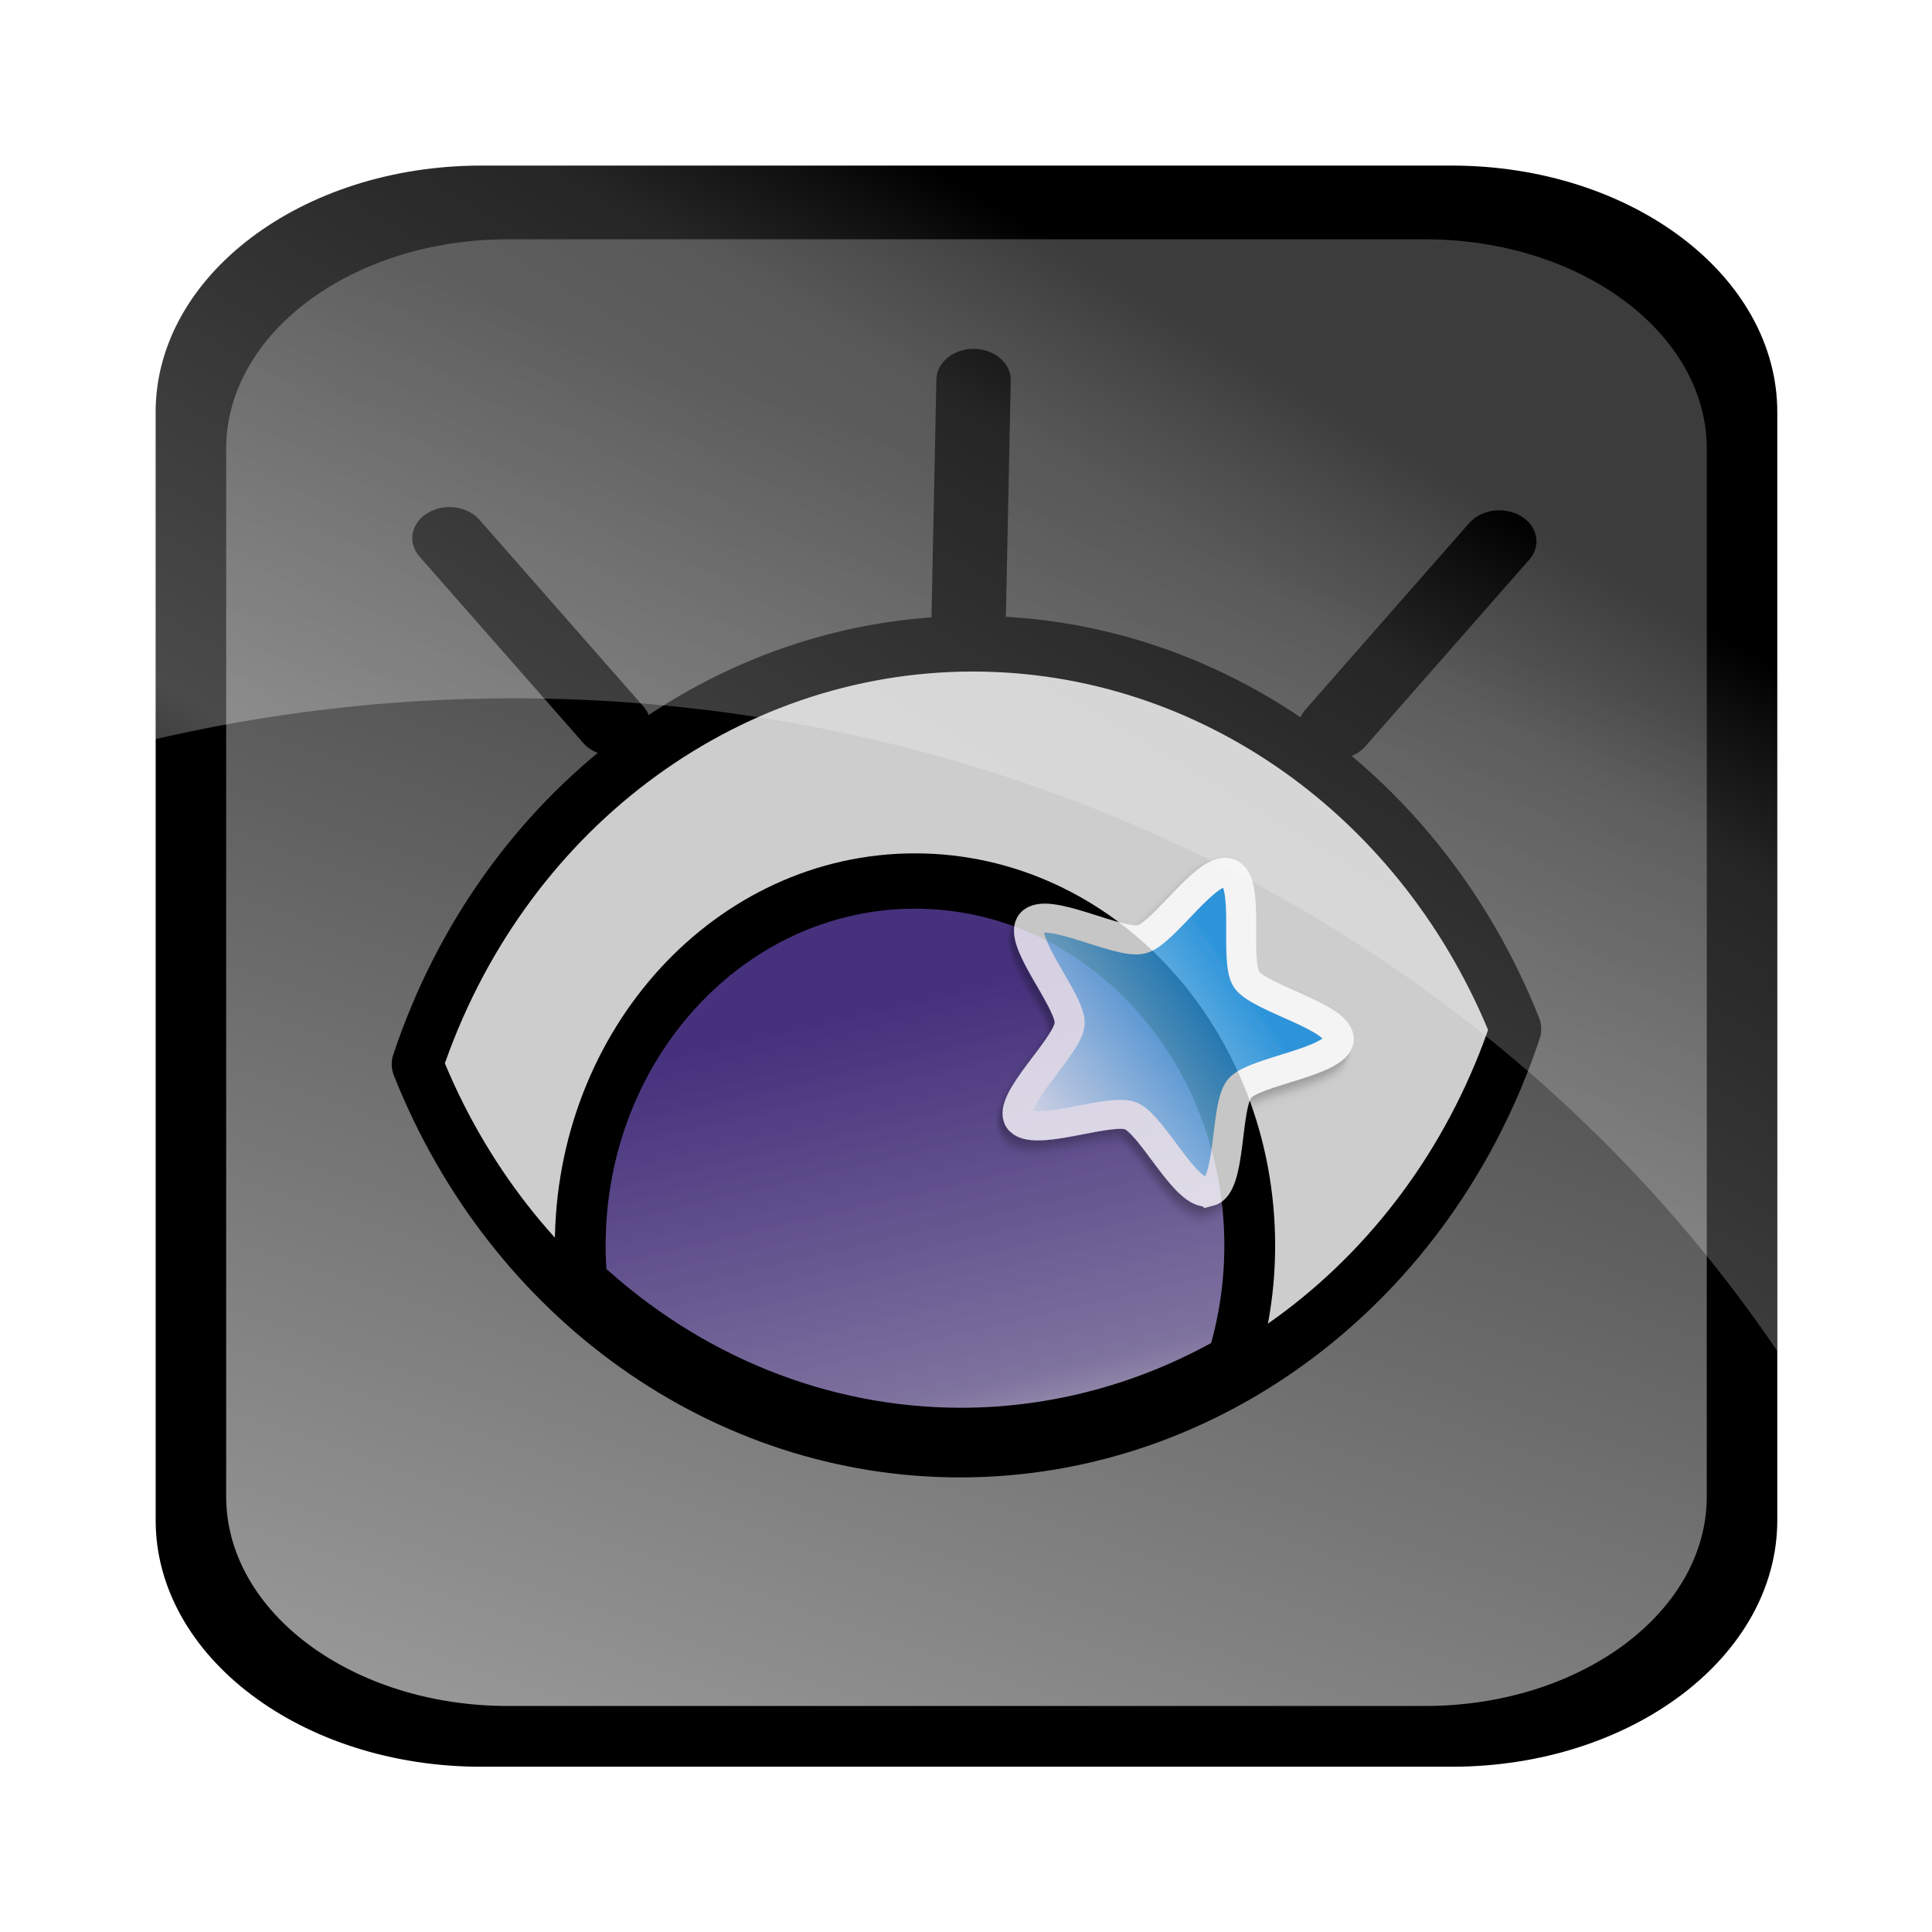
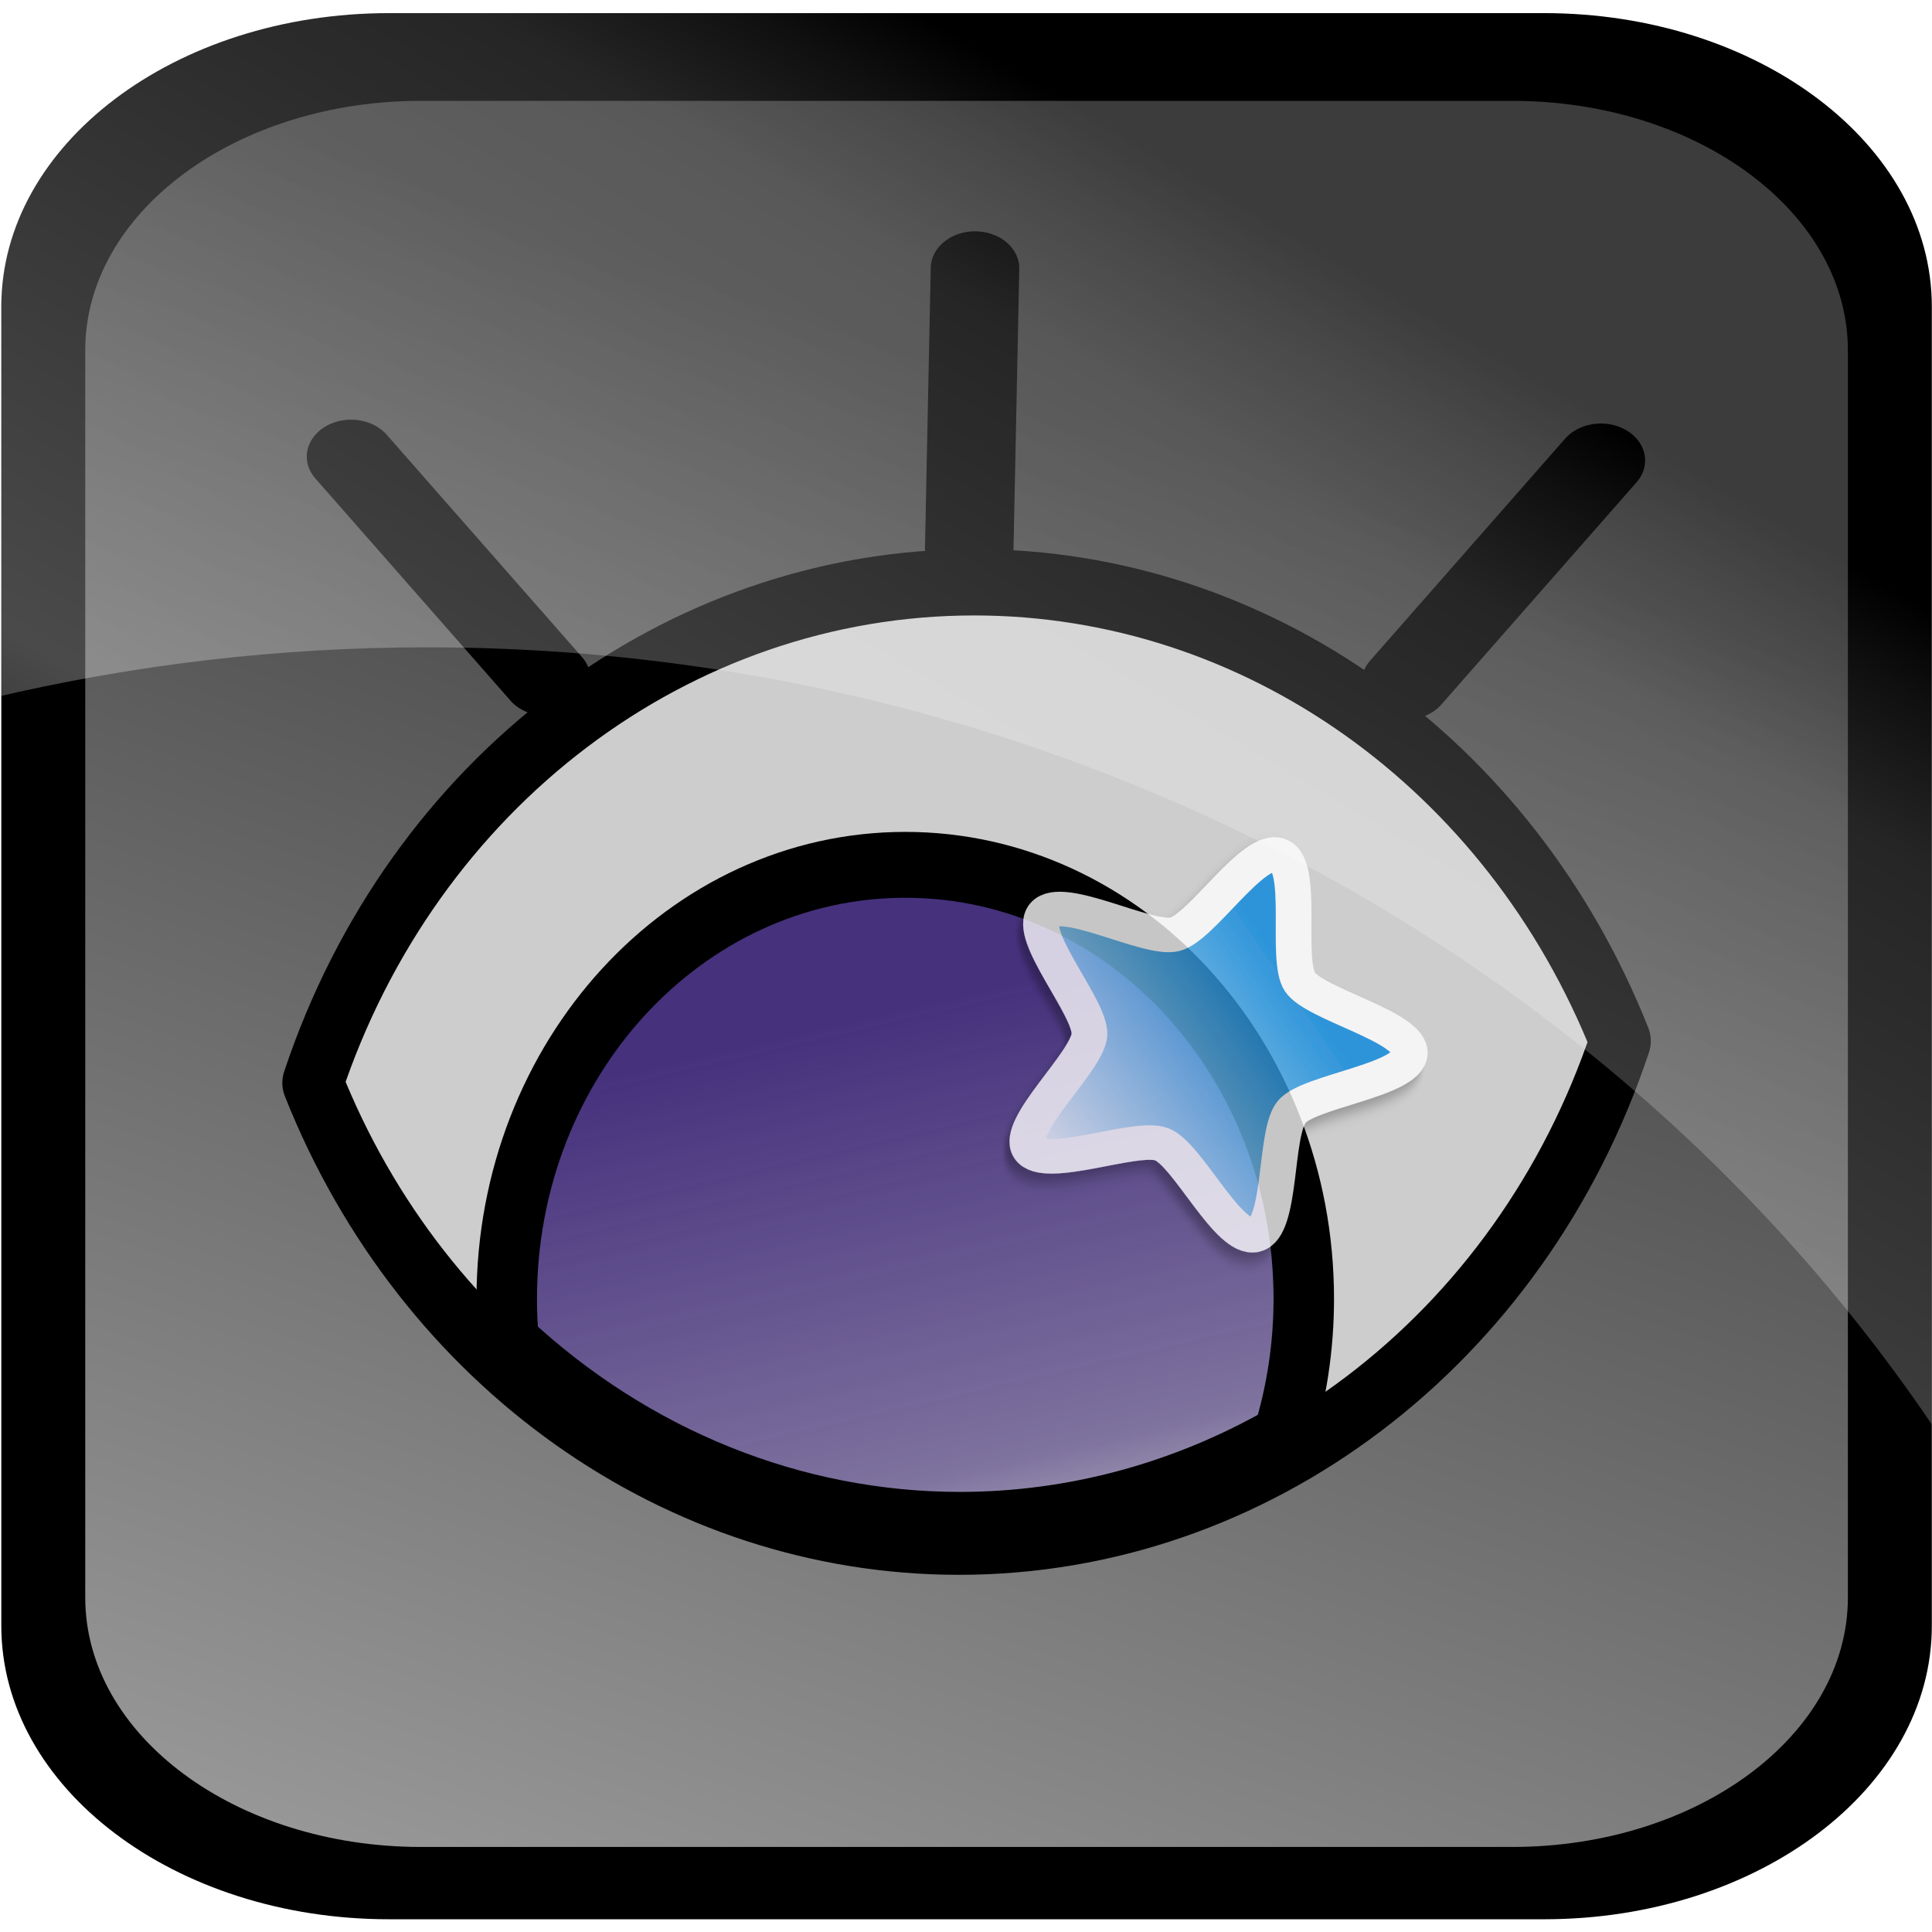
<svg xmlns="http://www.w3.org/2000/svg" xmlns:xlink="http://www.w3.org/1999/xlink" width="1024" height="1024" viewBox="0 0 1024 1024">
  <rect x="0" y="0" width="1024" height="1024" fill="#ffffff" />
-   <g transform="translate(7.1674,56.9183) scale(1.326571)">
+   <g transform="translate(-88.9912,-29.7639) scale(1.579251)">
    <defs id="defs23">
      <linearGradient id="linearGradient48">
        <stop style="stop-color:#989898;stop-opacity:0.059;" offset="0" id="stop48" />
        <stop style="stop-color:#ffffff;stop-opacity:0.588;" offset="0.375" id="stop50" />
        <stop style="stop-color:#ffffff;stop-opacity:0.294;" offset="0.859" id="stop52" />
        <stop style="stop-color:#ffffff;stop-opacity:0.122;" offset="0.947" id="stop53" />
        <stop style="stop-color:#ffffff;stop-opacity:0;" offset="1" id="stop49" />
      </linearGradient>
      <linearGradient id="linearGradient35">
        <stop style="stop-color:#46317d;stop-opacity:1;" offset="0.304" id="stop35" />
        <stop style="stop-color:#46317d;stop-opacity:0.584;" offset="0.801" id="stop37" />
        <stop style="stop-color:#46317d;stop-opacity:0;" offset="1" id="stop36" />
      </linearGradient>
      <linearGradient id="docGrad" x1="447.231" y1="122.225" x2="447.231" y2="559.663" gradientTransform="matrix(1.151374,0,0,1.24981,-104.1968,-19.50338)" gradientUnits="userSpaceOnUse">
        <stop offset="0%" stop-color="#ffffff" id="stop1" />
        <stop offset="100%" stop-color="#e6ecf3" id="stop2" />
      </linearGradient>
      <linearGradient id="foldGrad" x1="825.13" y1="141.354" x2="780.025" y2="195.612" gradientUnits="userSpaceOnUse" gradientTransform="matrix(2.186504,0,0,1.489656,-1106.193,-61.10866)">
        <stop offset="0%" stop-color="#aab3bf" id="stop3" />
        <stop offset="100%" stop-color="#cdd4dd" id="stop4" />
      </linearGradient>
      <linearGradient id="headerGrad" x1="226.442" y1="253.522" x2="226.442" y2="429.885" gradientTransform="scale(1.837117,0.5443311)" gradientUnits="userSpaceOnUse">
        <stop offset="0%" stop-color="#5ba0e8" id="stop5" />
        <stop offset="100%" stop-color="#2f7fd1" id="stop6" />
      </linearGradient>
      <linearGradient id="cardGrad" x1="785.241" y1="244.204" x2="785.241" y2="520.899" gradientTransform="scale(1.048086,0.9541199)" gradientUnits="userSpaceOnUse">
        <stop offset="0%" stop-color="#2c3849" id="stop7" />
        <stop offset="100%" stop-color="#0d141d" id="stop8" />
      </linearGradient>
      <linearGradient id="starGrad" x1="901.613" y1="286.682" x2="901.613" y2="376.018" gradientTransform="scale(1.022952,0.9775634)" gradientUnits="userSpaceOnUse">
        <stop offset="0%" stop-color="#0084dd" id="stop9" />
        <stop offset="100%" stop-color="#ffffff" id="stop10" />
      </linearGradient>
      <linearGradient id="arrowGrad" x1="430.744" y1="542.69" x2="419.727" y2="652.349" gradientTransform="matrix(2.181725,0,0,0.864454,-225.754,-129.1755)" gradientUnits="userSpaceOnUse">
        <stop offset="0%" stop-color="#3a8be0" id="stop11" />
        <stop offset="100%" stop-color="#1f6dc0" id="stop12" />
      </linearGradient>
      <linearGradient id="surfaceShine" x1="0" y1="0" x2="0" y2="1">
        <stop offset="0%" stop-color="#ffffff" stop-opacity="0.45" id="stop13" />
        <stop offset="100%" stop-color="#ffffff" stop-opacity="0" id="stop14" />
      </linearGradient>
      <linearGradient id="darkShine" x1="499.901" y1="385.708" x2="499.901" y2="560.431" gradientTransform="scale(1.648327,0.6066758)" gradientUnits="userSpaceOnUse">
        <stop offset="0%" stop-color="#ffffff" stop-opacity="0.18" id="stop15" />
        <stop offset="100%" stop-color="#ffffff" stop-opacity="0" id="stop16" />
      </linearGradient>
      <filter id="dropShadow" x="-0.045" y="-0.036" width="1.1" height="1.089">
        <feGaussianBlur in="SourceAlpha" stdDeviation="6" id="feGaussianBlur16" />
        <feOffset dx="0" dy="8" id="feOffset16" />
        <feComponentTransfer id="feComponentTransfer16">
          <feFuncA type="linear" slope="0.30" id="feFuncA16" />
        </feComponentTransfer>
        <feMerge id="feMerge17">
          <feMergeNode id="feMergeNode16" />
          <feMergeNode in="SourceGraphic" id="feMergeNode17" />
        </feMerge>
      </filter>
      <filter id="arrowShadow" x="-0.077" y="-0.077" width="1.154" height="1.182">
        <feGaussianBlur in="SourceAlpha" stdDeviation="2.305" id="feGaussianBlur17" />
        <feOffset dx="0" dy="5" id="feOffset17" />
        <feComponentTransfer id="feComponentTransfer17">
          <feFuncA type="linear" slope="0.35" id="feFuncA17" />
        </feComponentTransfer>
        <feMerge id="feMerge19">
          <feMergeNode id="feMergeNode18" />
          <feMergeNode in="SourceGraphic" id="feMergeNode19" />
        </feMerge>
      </filter>
      <filter id="starGlow" x="-0.168" y="-0.176" width="1.336" height="1.353">
        <feGaussianBlur in="SourceAlpha" stdDeviation="5" result="blur" id="feGaussianBlur19" />
        <feFlood flood-color="#3a8be0" flood-opacity="0.55" id="feFlood19" />
        <feComposite in2="blur" operator="in" result="glow" id="feComposite19" />
        <feMerge id="feMerge21">
          <feMergeNode in="glow" id="feMergeNode20" />
          <feMergeNode in="SourceGraphic" id="feMergeNode21" />
        </feMerge>
      </filter>
      <filter id="textShadow" x="-0.007" y="-0.054" width="1.014" height="1.143">
        <feGaussianBlur in="SourceAlpha" stdDeviation="2" id="feGaussianBlur21" />
        <feOffset dx="0" dy="3" id="feOffset21" />
        <feComponentTransfer id="feComponentTransfer21">
          <feFuncA type="linear" slope="0.18" id="feFuncA21" />
        </feComponentTransfer>
        <feMerge id="feMerge23">
          <feMergeNode id="feMergeNode22" />
          <feMergeNode in="SourceGraphic" id="feMergeNode23" />
        </feMerge>
      </filter>
      <symbol id="starShape" overflow="visible">
        <path d="m 3.3,-42.5 9.3,15.2 q 3.3,5.5 9.5,6.9 l 17.3,4.1 q 6.3,1.5 2.1,6.3 L 29.9,3.5 q -4.2,4.8 -3.7,11.2 l 1.5,17.8 q 0.5,6.3 -5.4,3.9 L 5.9,29.5 Q 0,27 -5.9,29.5 l -16.4,6.9 q -5.9,2.4 -5.4,-3.9 l 1.5,-17.8 Q -25.7,8.3 -29.9,3.5 L -41.5,-10 q -4.2,-4.8 2.1,-6.3 l 17.3,-4.1 q 6.2,-1.4 9.5,-6.9 l 9.3,-15.2 q 3.3,-5.5 6.6,0 z" id="path23" />
      </symbol>
      <linearGradient xlink:href="#surfaceShine" id="linearGradient41" x1="142.466" y1="402.958" x2="142.466" y2="513.917" gradientTransform="scale(2.919986,0.3424674)" gradientUnits="userSpaceOnUse" />
      <clipPath clipPathUnits="userSpaceOnUse" id="clipPath2815">
        <rect style="opacity:1;fill:#d533e4;fill-opacity:0.541;stroke:none;stroke-width:1;stroke-miterlimit:4;stroke-dasharray:none;stroke-opacity:1" id="rect1913" width="23" height="30" x="5" y="1" ry="4.619" rx="4.619" />
      </clipPath>
      <clipPath clipPathUnits="userSpaceOnUse" id="clipPath2868">
        <rect style="opacity:1;fill:none;fill-opacity:1;stroke:#000000;stroke-width:1;stroke-miterlimit:4;stroke-dasharray:none;stroke-opacity:1" id="rect1950" width="41" height="28" x="19.88" y="16.849" ry="4" rx="4" />
      </clipPath>
      <linearGradient id="linearGradient4825">
        <stop id="stop4827" offset="0" style="stop-color:#0084dd;stop-opacity:1" />
        <stop id="stop4829" offset="1" style="stop-color:white;stop-opacity:1" />
      </linearGradient>
      <linearGradient id="linearGradient4843">
        <stop style="stop-color:white;stop-opacity:0.494;" offset="0" id="stop4845" />
        <stop style="stop-color:white;stop-opacity:0.251;" offset="1" id="stop4847" />
      </linearGradient>
      <linearGradient xlink:href="#linearGradient4825" id="linearGradient2989" gradientUnits="userSpaceOnUse" x1="253.747" y1="412.83" x2="188" y2="542.333" />
      <linearGradient xlink:href="#linearGradient35" id="linearGradient36" x1="265.135" y1="104.133" x2="283.624" y2="191.118" gradientUnits="userSpaceOnUse" />
      <clipPath clipPathUnits="userSpaceOnUse" id="clipPath38">
        <rect style="opacity:1;fill:#d533e4;fill-opacity:0.541;stroke:none;stroke-width:7.978;stroke-miterlimit:4;stroke-dasharray:none;stroke-opacity:1" id="rect38" width="183.493" height="239.339" x="874.94" y="-46.522" ry="36.848" rx="36.848" transform="rotate(22.47036)" />
      </clipPath>
      <clipPath clipPathUnits="userSpaceOnUse" id="clipPath39">
        <rect style="opacity:1;fill:#d533e4;fill-opacity:0.541;stroke:none;stroke-width:10.822;stroke-miterlimit:4;stroke-dasharray:none;stroke-opacity:1" id="rect39" width="248.893" height="324.643" x="46.98" y="313.768" ry="49.981" rx="49.981" transform="rotate(-7.13918)" />
      </clipPath>
      <clipPath clipPathUnits="userSpaceOnUse" id="clipPath40">
        <rect style="opacity:1;fill:#d533e4;fill-opacity:0.541;stroke:none;stroke-width:7.978;stroke-miterlimit:4;stroke-dasharray:none;stroke-opacity:1" id="rect40" width="183.493" height="239.339" x="874.94" y="-46.522" ry="36.848" rx="36.848" />
      </clipPath>
      <clipPath clipPathUnits="userSpaceOnUse" id="clipPath41">
        <rect style="opacity:1;fill:#d533e4;fill-opacity:0.541;stroke:none;stroke-width:7.978;stroke-miterlimit:4;stroke-dasharray:none;stroke-opacity:1" id="rect41" width="183.493" height="239.339" x="874.94" y="-46.522" ry="36.848" rx="36.848" />
      </clipPath>
      <linearGradient xlink:href="#linearGradient3769" id="linearGradient2973" gradientUnits="userSpaceOnUse" gradientTransform="matrix(10.85887,0,0,10.98368,424.7462,297.9506)" x1="15.5" y1="5.95" x2="4" y2="31" />
      <linearGradient id="linearGradient3769">
        <stop id="stop3771" offset="0" style="stop-color:#3c3c3c;stop-opacity:1" />
        <stop id="stop3773" offset="1" style="stop-color:#9e9e9e;stop-opacity:1" />
      </linearGradient>
      <clipPath clipPathUnits="userSpaceOnUse" id="clipPath42">
        <rect style="opacity:1;fill:#d533e4;fill-opacity:0.541;stroke:none;stroke-width:11.376;stroke-miterlimit:4;stroke-dasharray:none;stroke-opacity:1" id="rect42" width="261.647" height="341.279" x="462.235" y="303.05" ry="52.542" rx="52.542" />
      </clipPath>
      <clipPath clipPathUnits="userSpaceOnUse" id="clipPath43">
        <rect style="opacity:1;fill:#d533e4;fill-opacity:0.541;stroke:none;stroke-width:24.87;stroke-miterlimit:4;stroke-dasharray:none;stroke-opacity:1" id="rect43" width="572.008" height="746.097" x="66.63" y="19.726" ry="114.867" rx="114.867" transform="rotate(38.85193)" />
      </clipPath>
      <clipPath clipPathUnits="userSpaceOnUse" id="clipPath44">
        <rect style="opacity:1;fill:#d533e4;fill-opacity:0.541;stroke:none;stroke-width:13.32;stroke-miterlimit:4;stroke-dasharray:none;stroke-opacity:1" id="rect44" width="306.354" height="399.592" x="98.139" y="185.464" ry="61.52" rx="61.52" transform="rotate(-0.335675)" />
      </clipPath>
      <clipPath clipPathUnits="userSpaceOnUse" id="clipPath45">
        <rect style="opacity:1;fill:#d533e4;fill-opacity:0.541;stroke:none;stroke-width:10.822;stroke-miterlimit:4;stroke-dasharray:none;stroke-opacity:1" id="rect45" width="248.893" height="324.643" x="40.582" y="320.531" ry="49.981" rx="49.981" transform="rotate(-7.13918)" />
      </clipPath>
      <clipPath clipPathUnits="userSpaceOnUse" id="clipPath46">
        <rect style="opacity:1;fill:#d533e4;fill-opacity:0.541;stroke:none;stroke-width:11.376;stroke-miterlimit:4;stroke-dasharray:none;stroke-opacity:1" id="rect46" width="261.647" height="341.279" x="462.235" y="303.05" ry="52.542" rx="52.542" />
      </clipPath>
      <clipPath clipPathUnits="userSpaceOnUse" id="clipPath47">
        <rect style="opacity:1;fill:#d533e4;fill-opacity:0.541;stroke:none;stroke-width:11.376;stroke-miterlimit:4;stroke-dasharray:none;stroke-opacity:1" id="rect47" width="261.647" height="341.279" x="462.235" y="303.05" ry="52.542" rx="52.542" />
      </clipPath>
      <clipPath clipPathUnits="userSpaceOnUse" id="clipPath47-0">
        <rect style="opacity:1;fill:#d533e4;fill-opacity:0.541;stroke:none;stroke-width:11.376;stroke-miterlimit:4;stroke-dasharray:none;stroke-opacity:1" id="rect47-5" width="261.647" height="341.279" x="462.235" y="303.05" ry="52.542" rx="52.542" />
      </clipPath>
      <linearGradient xlink:href="#linearGradient48" id="linearGradient49" x1="512.516" y1="576.78" x2="673.602" y2="370.599" gradientUnits="userSpaceOnUse" />
    </defs>
    <g filter="url(#dropShadow)" id="g34" transform="matrix(0.981944,0,0,1.000184,-858.7141,-140.6634)">
      <path d="m 437.044,138.998 h 385.885 l 1.019,79.86 v 438.75 c 0,13.778 -6.682,18.441 -20.046,18.377 l -366.858,-1.758 c -13.364,-0.064 -20.046,-6.126 -20.046,-18.377 V 157.375 c 0,-12.251 6.682,-18.377 20.046,-18.377 z" fill="url(#docGrad)" stroke="#1a232f" stroke-width="11.996" stroke-linejoin="round" id="path24" style="fill:url(#docGrad)" />
      <path d="M 697.392,147.706 V 249.002 h 148.682 z" fill="url(#foldGrad)" stroke="#1a232f" stroke-width="18.048" stroke-linejoin="round" id="path25" style="fill:url(#foldGrad)" />
      <path d="m 432,138 h 308 v 96 H 416 v -80 q 0,-16 16,-16 z" fill="url(#headerGrad)" id="path26" style="fill:url(#headerGrad)" />
      <line x1="416" y1="234" x2="740" y2="234" stroke="#1a232f" stroke-width="10" stroke-linecap="round" id="line26" />
      <path d="m 432,138 h 308 v 38 H 416 v -22 q 0,-16 16,-16 z" fill="url(#surfaceShine)" opacity="0.55" id="path27" style="fill:url(#linearGradient41)" />
      <text x="578" y="216" text-anchor="middle" font-family="'Arial Black', Arial, Helvetica, 'Liberation Sans', sans-serif" font-size="64px" font-weight="900" fill="#ffffff" letter-spacing="4" id="text27">OCR</text>
      <rect x="448" y="270" width="220" height="10" rx="4" fill="#a8c8e8" id="rect27" />
      <rect x="448" y="294" width="296" height="10" rx="4" fill="#a8c8e8" id="rect28" />
      <rect x="448" y="324" width="200" height="62" rx="8" fill="#3a8be0" id="rect29" />
      <rect x="448" y="324" width="200" height="62" rx="8" fill="none" stroke="#1a232f" stroke-width="4" stroke-dasharray="9, 5" stroke-linejoin="round" id="rect30" />
      <text x="548" y="370" text-anchor="middle" font-family="'Arial Black', Arial, Helvetica, 'Liberation Sans', sans-serif" font-size="36px" font-weight="900" fill="#ffffff" letter-spacing="3" id="text30">TERM</text>
      <rect x="448" y="396" width="200" height="6" rx="3" fill="#4ec78a" id="rect31" />
      <rect x="448" y="510" width="280" height="10" rx="4" fill="#a8c8e8" id="rect32" />
      <rect x="448" y="534" width="240" height="10" rx="4" fill="#a8c8e8" id="rect33" />
      <rect x="448" y="558" width="200" height="10" rx="4" fill="#a8c8e8" id="rect34" />
    </g>
    <g id="g38" transform="translate(-606.73,426.4696)">
      <rect style="fill:#f4f4f4;fill-opacity:1;fill-rule:evenodd;stroke:#151f2d;stroke-width:8.24;stroke-linecap:round;stroke-linejoin:round;stroke-dasharray:none;stroke-opacity:1" id="rect3" width="312.689" height="415.8" x="58.167" y="44.488" rx="6.814" ry="5.953" />
      <path style="fill:none;fill-opacity:1;fill-rule:evenodd;stroke:#000000;stroke-width:14.121;stroke-linecap:round;stroke-linejoin:round;stroke-dasharray:none;stroke-opacity:1" d="m 123.105,353.486 c -1.172,2.052 -2.249,4.162 -3.517,6.155 -4.888,7.682 -9.634,15.469 -14.948,22.862 -3.629,5.049 -8.947,8.644 -13.19,13.19 -1.562,1.674 -2.778,3.657 -4.397,5.276 -2.345,2.345 -1.466,-0.879 -2.638,2.638 -0.927,2.781 2.763,5.527 5.276,7.035 18.935,11.361 44.918,14.924 65.949,7.914 3.17,-1.057 5.488,-3.857 7.914,-6.155 10.621,-10.062 12.057,-16.721 16.707,-29.897 1.392,-3.944 2.994,-8.124 3.517,-12.31 0.109,-0.873 -0.172,-1.776 0,-2.638 0.129,-0.643 1.535,-1.759 0.879,-1.759 -1.057,0 -2.032,0.893 -2.638,1.759 -18.024,25.748 -13.345,18.02 -21.983,42.207 -0.842,2.358 -1.846,4.659 -2.638,7.035 -0.093,0.278 -0.284,0.95 0,0.879 1.272,-0.318 2.356,-1.15 3.517,-1.759 26.488,-13.875 3.622,-1.375 31.655,-19.345 4.733,-3.034 23.104,-16.82 32.535,-14.069 4.784,1.395 9.099,4.189 13.19,7.035 4.759,3.311 13.19,12.008 13.19,18.466" id="path28" />
      <path style="fill:none;fill-opacity:1;fill-rule:evenodd;stroke:#000000;stroke-width:14.121;stroke-linecap:round;stroke-linejoin:round;stroke-dasharray:none;stroke-opacity:1" d="m 109.915,209.278 c -5.074,3.662 -6.155,9.103 -6.155,14.948 0,6.524 -0.291,8.55 6.155,12.31 5.332,3.11 12.623,2.638 18.466,2.638 2.345,0 4.866,0.893 7.035,0 3.09,-1.272 5.376,-3.98 7.914,-6.155 1.574,-1.349 2.931,-2.931 4.397,-4.397 0.293,-0.293 0.465,-0.879 0.879,-0.879 0.293,0 0.064,0.593 0,0.879 -0.857,3.858 -3.714,11.918 -1.759,15.828 1.019,2.038 10.288,2.167 11.431,1.759 18.764,-6.701 18.684,-8.709 32.535,-21.983 2.394,-2.294 4.69,-4.69 7.035,-7.035 0.293,-0.293 1.01,-1.273 0.879,-0.879 -1.366,4.098 -2.595,3.301 -3.517,7.914 -0.108,0.538 -2.91,17.923 -1.759,20.224 3.452,6.903 24.373,9.921 29.018,5.276" id="path29" />
      <path style="fill:none;fill-opacity:1;fill-rule:evenodd;stroke:#000000;stroke-width:14.121;stroke-linecap:round;stroke-linejoin:round;stroke-dasharray:none;stroke-opacity:1" d="m 123.984,297.21 c 5.661,-5.154 5.46,-14.561 0,0 -1.598,4.261 -2.078,8.873 -3.517,13.19 -1.205,3.615 -3.029,6.995 -4.397,10.552 -0.105,0.274 -0.207,0.672 0,0.879 2.134,2.134 10.62,-2.603 14.069,-4.397 22.779,-11.845 44.051,-24.672 65.949,-37.811 2.109,-1.266 2.234,5.247 1.759,11.431 -0.922,11.985 -5.74,15.585 17.586,0.879 7.938,-5.004 14.566,-11.838 21.983,-17.586 4.309,-3.34 8.828,-6.401 13.19,-9.673 0.332,-0.249 1.085,-1.239 0.879,-0.879 -4.721,8.263 -9.691,15.929 -11.431,25.5 -0.21,1.154 -0.976,2.867 0,3.517 8.185,5.457 26.383,-11.034 32.535,-14.948 1.749,-1.113 0.224,4.189 0.879,6.155 0.403,1.209 5.187,8.054 7.035,8.793 1.633,0.653 3.517,0 5.276,0 1.759,0 3.528,0.194 5.276,0 4.631,-0.515 0.839,-0.869 4.397,-1.759 6.158,-1.54 13.589,-1.518 19.345,-4.397" id="path30" />
      <path style="fill:none;fill-opacity:1;fill-rule:evenodd;stroke:#000000;stroke-width:9.5;stroke-linecap:round;stroke-linejoin:round;stroke-dasharray:none;stroke-opacity:1" d="m 111.113,68.92 c 4.559,3.949 2.85,8.258 2.85,12.524" id="path31" />
      <path style="fill:none;fill-opacity:1;fill-rule:evenodd;stroke:#000000;stroke-width:14.121;stroke-linecap:round;stroke-linejoin:round;stroke-dasharray:none;stroke-opacity:1" d="m 74.742,85.294 c 1.466,-0.586 2.946,-1.137 4.397,-1.759 1.501,0.311 1.693,-1.286 2.638,-1.759 0.469,-0.235 5.259,-0.068 5.276,0 0.972,3.887 -1.912,13.916 0.879,16.707" id="path32" />
    </g>
    <rect ry="0" rx="0" y="291.674" x="405.355" height="364.031" width="364.031" id="rect2802" style="display:inline;fill:#000000;fill-opacity:1;stroke:none;stroke-width:13.651;stroke-miterlimit:4;stroke-dasharray:none;stroke-opacity:1" clip-path="url(#clipPath47)" transform="matrix(2.476272,0,0,1.874503,-1087.83,-544.8159)" />
    <rect style="fill:url(#linearGradient2973);fill-opacity:1;stroke:none;stroke-width:11.376;stroke-miterlimit:4;stroke-dasharray:none;stroke-opacity:1" id="rect4875" width="238.895" height="318.527" x="473.611" y="314.426" ry="45.504" rx="45.504" clip-path="url(#clipPath46)" transform="matrix(2.476272,0,0,1.839784,-1087.83,-525.7826)" />
    <path transform="matrix(2.582983,0.3381165,-0.3235214,2.69951,-47.25586,-848.7856)" d="m 312.507,544.328 c -20.284,20.164 -45.835,-32.08 -74.199,-28.4 -29.323,3.804 -41.202,60.289 -67.508,46.787 -25.445,-13.06 16.346,-53.505 4.082,-79.343 -12.679,-26.713 -70.07,-20.555 -65.358,-49.746 4.558,-28.236 55.937,-0.988 76.721,-20.636 21.487,-20.313 -2.104,-72.992 27.115,-77.532 28.262,-4.391 18.225,52.894 43.335,66.589 25.959,14.158 68.77,-24.557 82.116,1.829 12.909,25.522 -44.674,33.678 -49.939,61.791 -5.443,29.064 44.606,57.816 23.635,78.662 z" id="path4877" style="fill:none;fill-opacity:1;stroke:none;stroke-width:16.232;stroke-miterlimit:4;stroke-dasharray:none;stroke-opacity:1" clip-path="url(#clipPath45)" />
    <g id="g48" transform="matrix(1.313753,0,0,1.096164,289.0762,296.6975)">
      <g id="g47" transform="matrix(2.463384,0,0,3.215738,-621.7868,-362.3721)">
        <path id="path33" style="fill:#cdcdcd;fill-opacity:1;fill-rule:evenodd;stroke:#000000;stroke-width:6.313;stroke-linecap:round;stroke-linejoin:round;stroke-dasharray:none;stroke-opacity:1" d="m 281.528,89.304 a 72.838,71.825 0 0 0 -68.593,47.667 72.838,71.825 0 0 0 67.011,43.676 72.838,71.825 0 0 0 68.593,-47.667 72.838,71.825 0 0 0 -67.011,-43.676 z" />
        <path id="path33-5" style="fill:url(#linearGradient36);fill-opacity:1;fill-rule:evenodd;stroke:#000000;stroke-width:6.272;stroke-linecap:round;stroke-linejoin:round;stroke-dasharray:none;stroke-opacity:1" d="m 274.38,116.205 a 41.328,41.328 0 0 0 -41.328,41.328 41.328,41.328 0 0 0 0.215,4.201 71.858,71.858 0 0 0 46.775,17.311 71.858,71.858 0 0 0 33.492,-8.283 41.328,41.328 0 0 0 2.174,-13.229 41.328,41.328 0 0 0 -41.328,-41.328 z" />
      </g>
      <path style="fill:#46317d;fill-opacity:1;fill-rule:evenodd;stroke:#000000;stroke-width:22.619;stroke-linecap:round;stroke-linejoin:round;stroke-dasharray:none;stroke-opacity:1" d="m -87.468,-113.677 c 49.859,68.038 49.859,68.038 49.859,68.038 v 0" id="path38" />
      <path style="fill:#46317d;fill-opacity:1;fill-rule:evenodd;stroke:#000000;stroke-width:22.619;stroke-linecap:round;stroke-linejoin:round;stroke-dasharray:none;stroke-opacity:1" d="m 231.811,-112.496 c -49.859,68.038 -49.859,68.038 -49.859,68.038 v 0" id="path38-8" />
      <path style="fill:#46317d;fill-opacity:1;fill-rule:evenodd;stroke:#000000;stroke-width:22.619;stroke-linecap:round;stroke-linejoin:round;stroke-dasharray:none;stroke-opacity:1" d="m 71.932,-171.341 c -1.472,85.685 -1.472,85.685 -1.472,85.685 v 0" id="path38-2" />
      <path style="opacity:0.776;fill:url(#linearGradient2989);fill-opacity:1;stroke:#ffffff;stroke-width:16.232;stroke-miterlimit:4;stroke-dasharray:none;stroke-opacity:1;filter:url(#arrowShadow)" id="path4634" d="m 294.469,523.453 c -9.08,8.813 -45.575,-17.77 -58.101,-15.977 -12.527,1.793 -40.099,37.545 -51.287,31.633 -11.188,-5.913 2.817,-48.836 -2.759,-60.195 -5.576,-11.359 -48.099,-26.535 -45.933,-39.002 2.166,-12.467 47.316,-12.412 56.396,-21.225 9.08,-8.813 10.373,-53.945 22.899,-55.738 12.527,-1.793 26.426,41.164 37.614,47.077 11.188,5.913 54.51,-6.805 60.086,4.554 5.576,11.359 -30.984,37.853 -33.149,50.321 -2.166,12.467 23.316,49.739 14.236,58.552 z" transform="matrix(0.4881867,0.3216948,-0.2774361,0.5660659,145.0314,-266.4368)" clip-path="url(#clipPath39)" />
    </g>
    <path id="rect2802-1" clip-path="url(#clipPath47-0)" style="display:inline;fill:url(#linearGradient49);fill-opacity:1;stroke:none;stroke-width:13.651;stroke-miterlimit:4;stroke-dasharray:none;stroke-opacity:1;opacity:0.494" d="M 405.355 291.674 L 405.355 452.667 A 242.16 301.954 0 0 1 519.945 416.721 A 242.16 301.954 0 0 1 756.781 655.705 L 769.386 655.705 L 769.386 291.674 L 405.355 291.674 z " transform="matrix(2.476272,0,0,1.874503,-1087.893,-545.0485)" />
  </g>
</svg>
